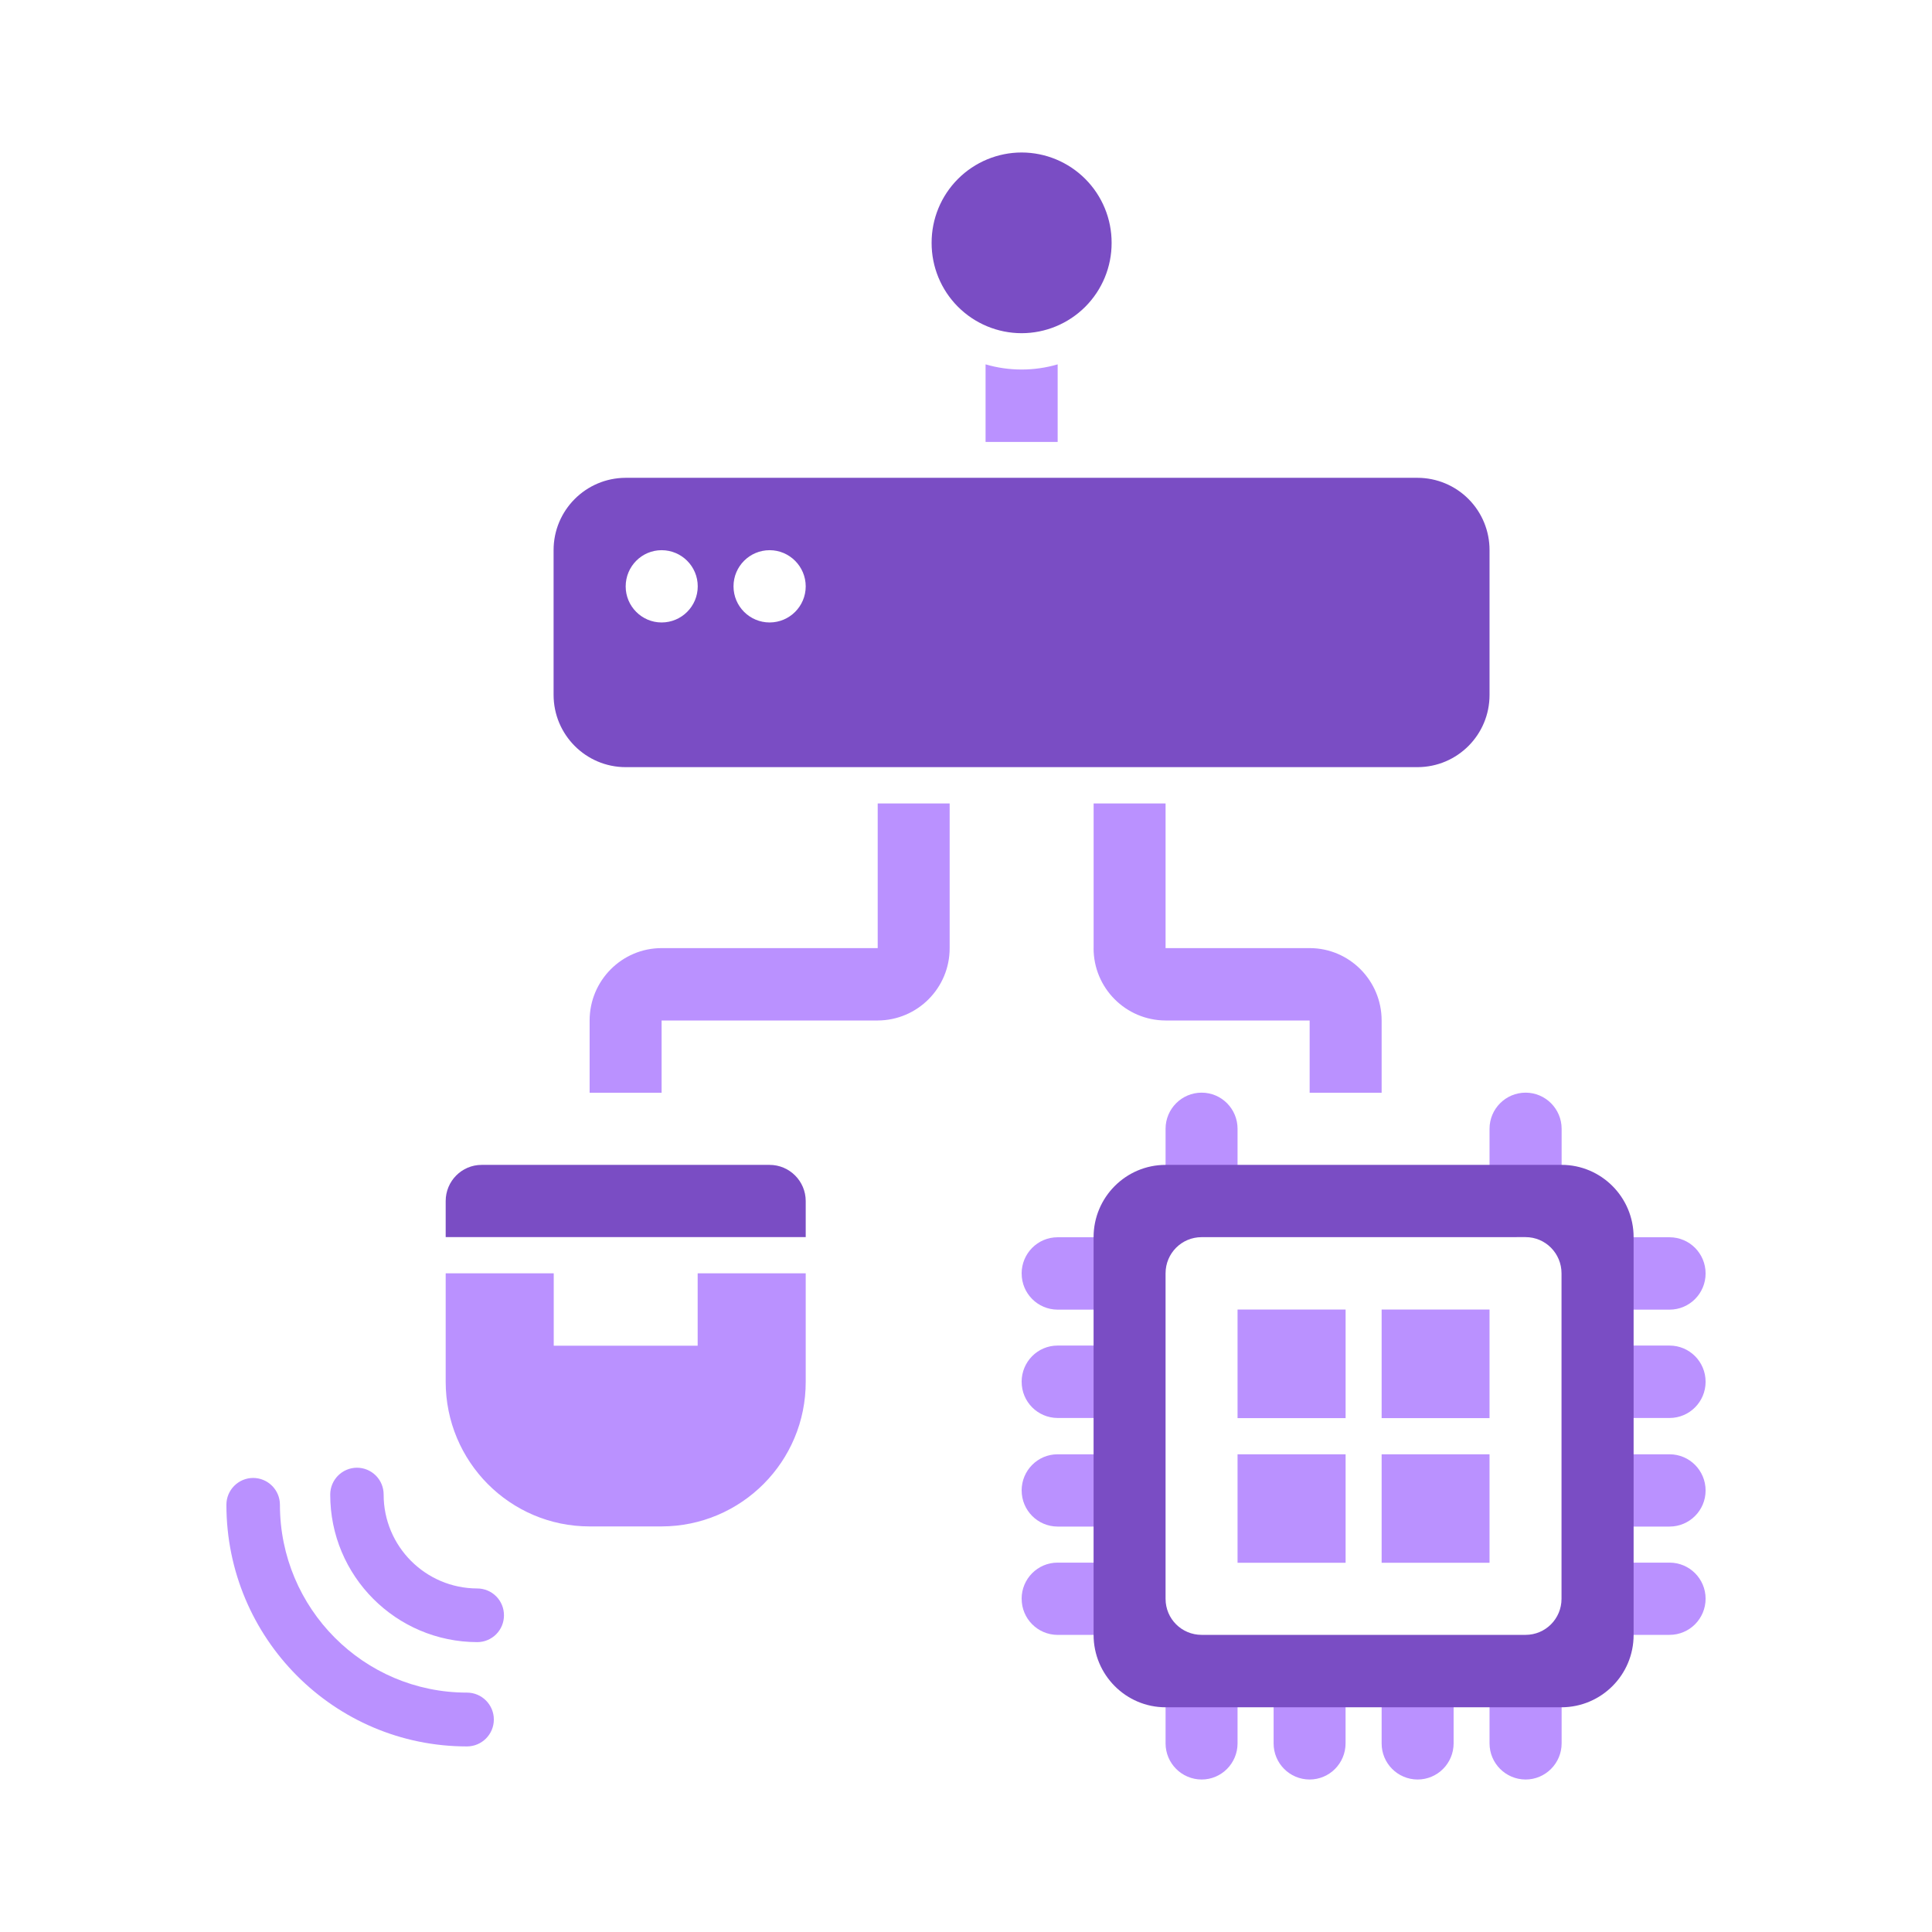
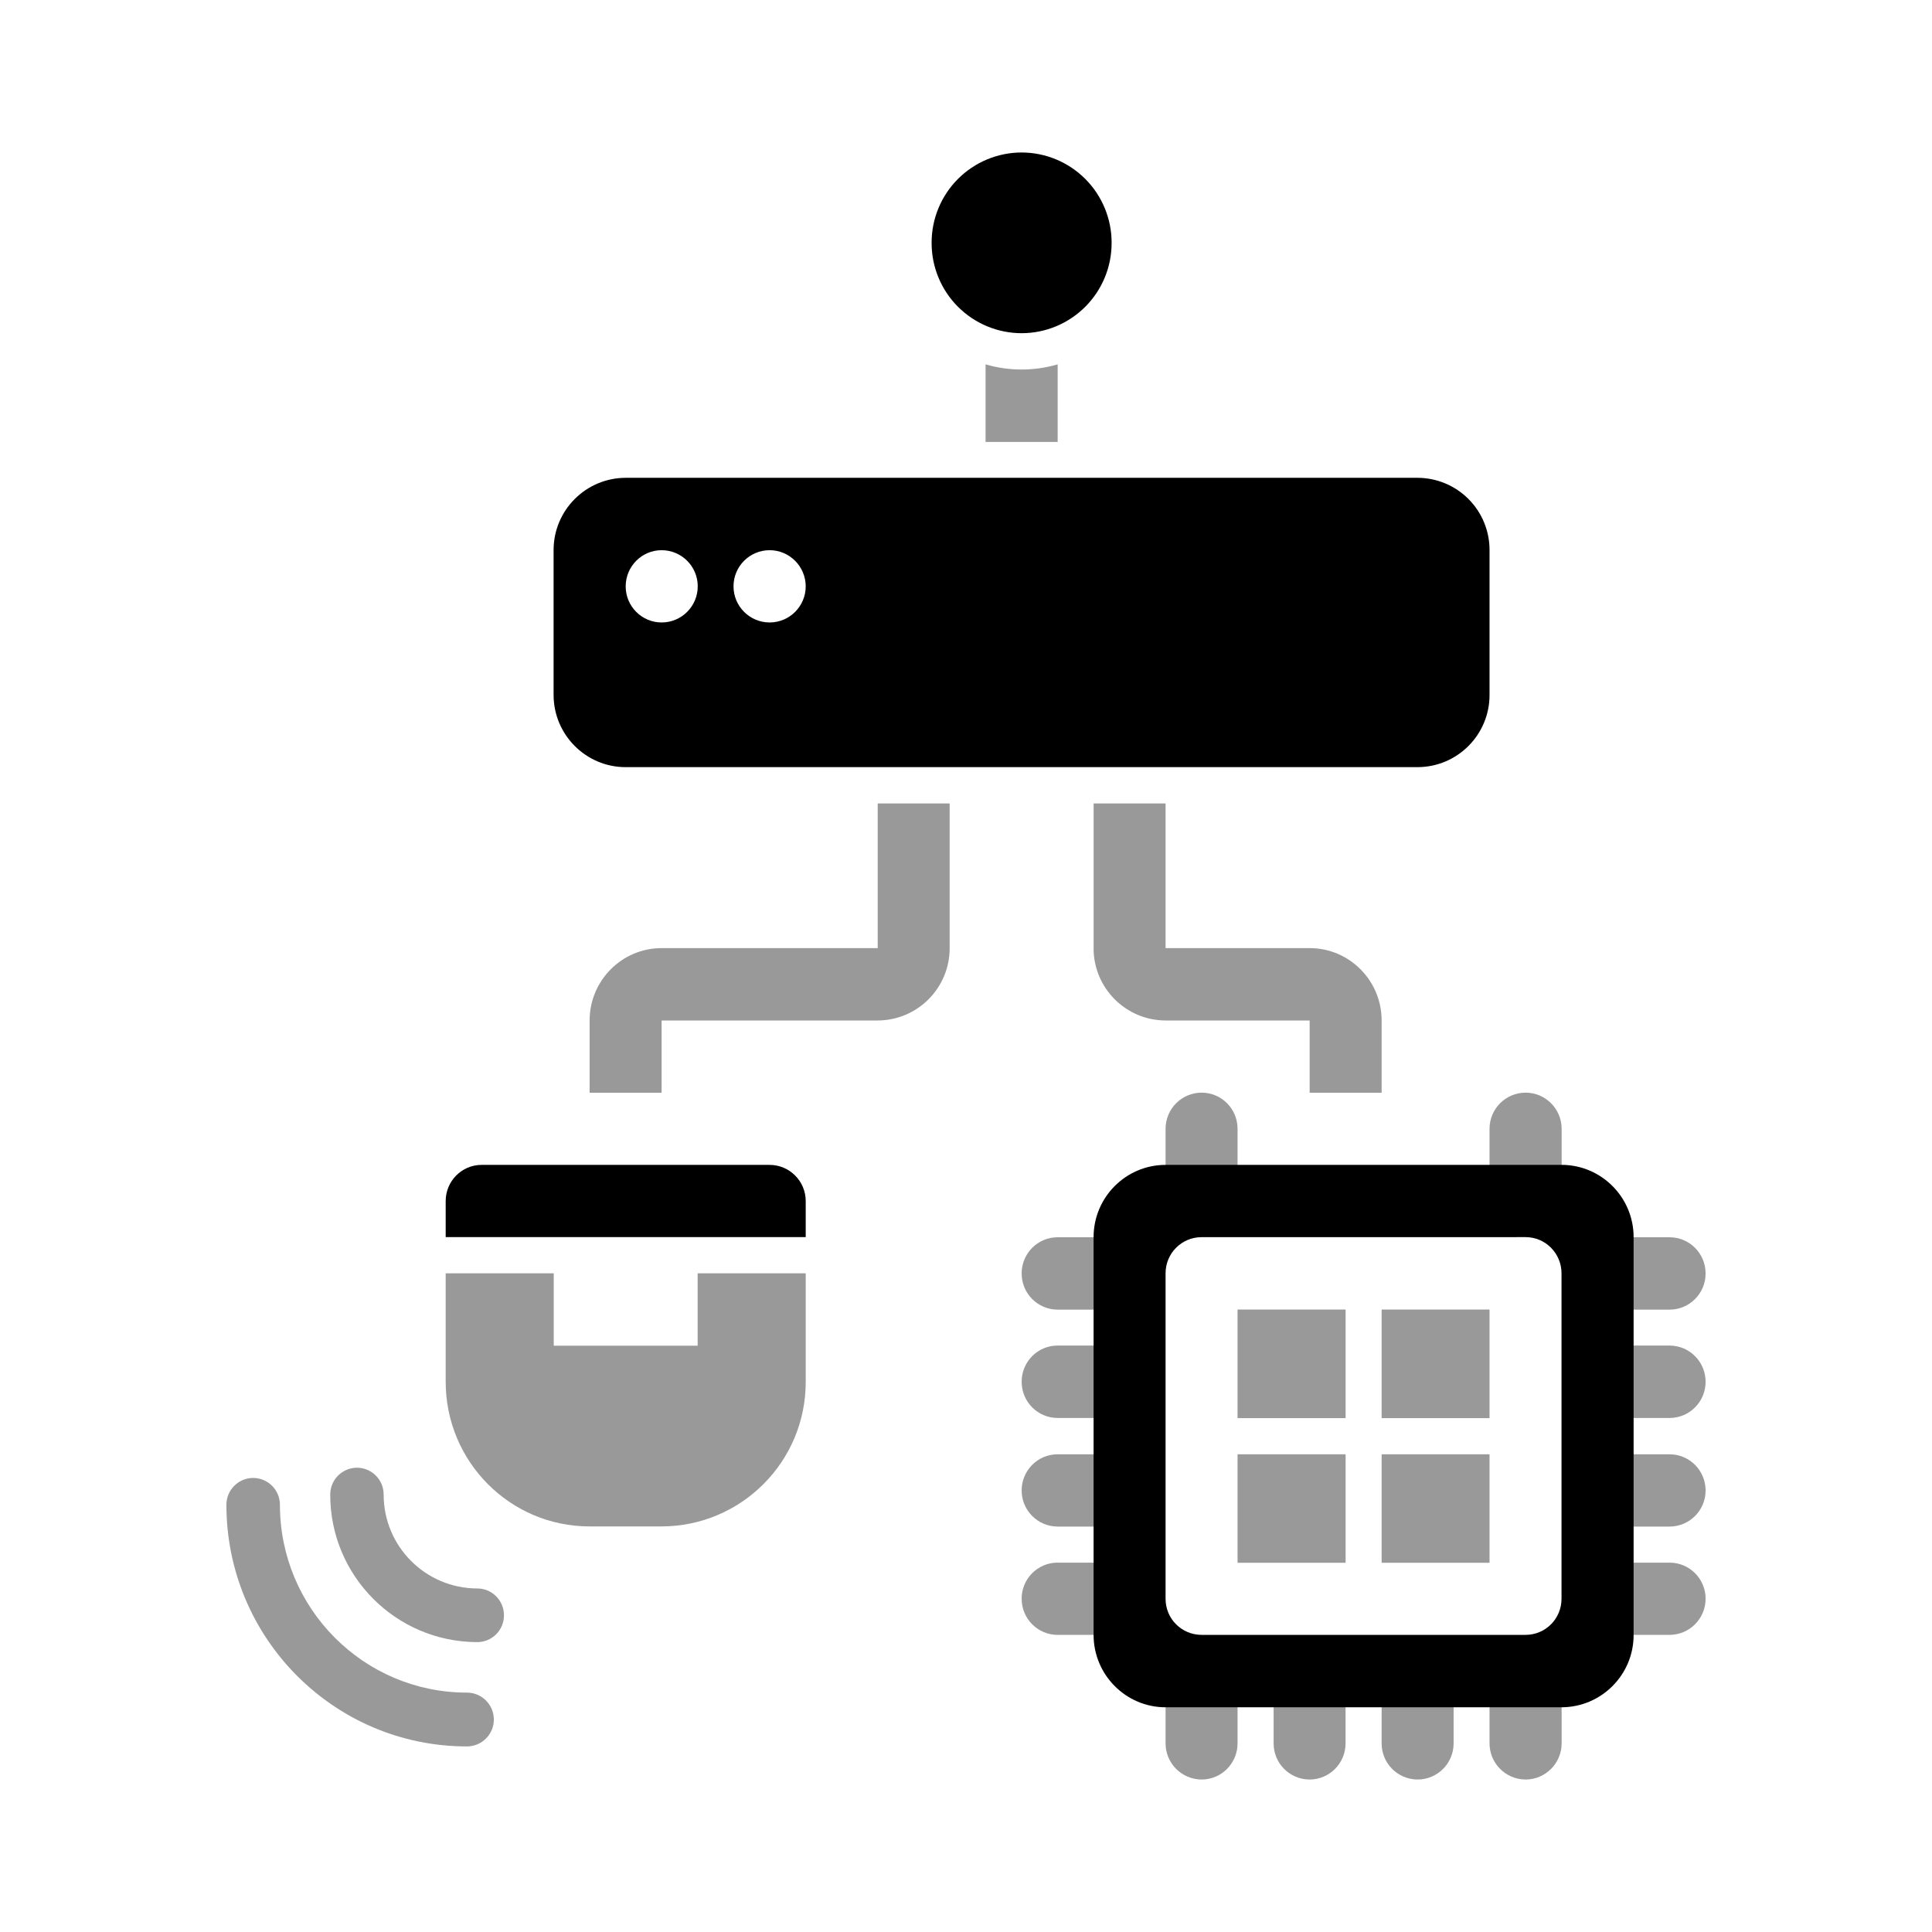
- <svg xmlns="http://www.w3.org/2000/svg" width="54" height="54">
-   <path style="stroke:none;fill-rule:nonzero;fill:#ba91ff;fill-opacity:1" d="M41.633 47.719c0-.559.453-1.012 1.008-1.012.554 0 1.007.453 1.007 1.012v1.008c0 .558-.453 1.011-1.007 1.011a1.011 1.011 0 0 1-1.008-1.011ZM38.617 47.719c0-.559.45-1.012 1.004-1.012.559 0 1.008.453 1.008 1.012v1.008c0 .558-.45 1.011-1.008 1.011a1.008 1.008 0 0 1-1.004-1.011ZM35.598 47.719c0-.559.449-1.012 1.004-1.012.558 0 1.007.453 1.007 1.012v1.008c0 .558-.449 1.011-1.007 1.011a1.008 1.008 0 0 1-1.004-1.011ZM32.578 47.719c0-.559.453-1.012 1.008-1.012.555 0 1.004.453 1.004 1.012v1.008c0 .558-.45 1.011-1.004 1.011a1.011 1.011 0 0 1-1.008-1.011ZM44.652 44.684a1.01 1.01 0 0 1 1.008-1.008h1.004c.559 0 1.008.453 1.008 1.008 0 .558-.45 1.011-1.008 1.011H45.66a1.011 1.011 0 0 1-1.008-1.011ZM28.555 44.684c0-.555.449-1.008 1.004-1.008h1.007a1.01 1.01 0 0 1 0 2.02H29.56a1.008 1.008 0 0 1-1.004-1.012Zm0 0" />
-   <path style="stroke:none;fill-rule:evenodd;fill:#ba91ff;fill-opacity:1" d="M15.477 35.59h-3.02v3.031c0 2.234 1.8 4.043 4.023 4.043h2.012a4.035 4.035 0 0 0 4.028-4.043V35.59H19.5v2.023h-4.023ZM7.074 41.309a.75.75 0 0 0-.746.75c0 3.73 3.012 6.754 6.723 6.754a.751.751 0 0 0 0-1.504c-2.887 0-5.227-2.352-5.227-5.25a.75.75 0 0 0-.75-.75Zm0 0" />
-   <path style="stroke:none;fill-rule:evenodd;fill:#ba91ff;fill-opacity:1" d="M9.977 41.023a.75.75 0 0 0-.747.75 4.118 4.118 0 0 0 4.11 4.125.747.747 0 0 0 .746-.75.747.747 0 0 0-.746-.75 2.622 2.622 0 0 1-2.617-2.625.747.747 0 0 0-.746-.75Zm0 0" />
-   <path style="stroke:none;fill-rule:nonzero;fill:#ba91ff;fill-opacity:1" d="M44.652 41.66c0-.558.453-1.012 1.008-1.012h1.004c.559 0 1.008.454 1.008 1.012 0 .555-.45 1.008-1.008 1.008H45.66a1.01 1.01 0 0 1-1.008-1.008ZM28.555 41.66c0-.558.449-1.012 1.004-1.012h1.007a1.01 1.01 0 0 1 0 2.02H29.56a1.007 1.007 0 0 1-1.004-1.008ZM44.652 38.621c0-.559.453-1.012 1.008-1.012h1.004c.559 0 1.008.453 1.008 1.012 0 .559-.45 1.012-1.008 1.012H45.66a1.011 1.011 0 0 1-1.008-1.012ZM28.555 38.621c0-.559.449-1.012 1.004-1.012h1.007a1.011 1.011 0 0 1 0 2.024H29.56a1.008 1.008 0 0 1-1.004-1.012ZM44.652 35.594c0-.559.453-1.012 1.008-1.012h1.004c.559 0 1.008.453 1.008 1.012 0 .558-.45 1.011-1.008 1.011H45.66a1.011 1.011 0 0 1-1.008-1.011ZM28.555 35.594c0-.559.449-1.012 1.004-1.012h1.007a1.011 1.011 0 0 1 0 2.023H29.56a1.008 1.008 0 0 1-1.004-1.011Zm0 0" />
-   <path style="stroke:none;fill-rule:nonzero;fill:#7a4dc4;fill-opacity:1" d="M12.457 33.57c0-.558.45-1.011 1.004-1.011h8.05c.555 0 1.009.453 1.009 1.011v1.008H12.457Zm0 0" />
-   <path style="stroke:none;fill-rule:nonzero;fill:#ba91ff;fill-opacity:1" d="M41.633 31.55c0-.558.453-1.01 1.008-1.01.554 0 1.007.452 1.007 1.01v1.009c0 .558-.453 1.011-1.007 1.011a1.011 1.011 0 0 1-1.008-1.011Zm0 0" />
-   <path style="stroke:none;fill-rule:evenodd;fill:#ba91ff;fill-opacity:1" d="M27.547 10.184v2.168h2.015v-2.168a3.592 3.592 0 0 1-2.015 0Zm3.02 16.316v-4.043h2.011V26.5h4.027c1.11 0 2.012.906 2.012 2.023v2.02h-2.012v-2.02h-4.027a2.019 2.019 0 0 1-2.012-2.023Zm-4.024-4.043V26.5a2.019 2.019 0 0 1-2.012 2.023h-6.039v2.02H16.48v-2.02c0-1.117.903-2.023 2.012-2.023h6.04v-4.043Zm0 0" />
-   <path style="stroke:none;fill-rule:nonzero;fill:#ba91ff;fill-opacity:1" d="M32.578 31.55c0-.558.453-1.01 1.008-1.01.555 0 1.004.452 1.004 1.01v1.009c0 .558-.45 1.011-1.004 1.011a1.011 1.011 0 0 1-1.008-1.011Zm0 0" />
-   <path style="stroke:none;fill-rule:evenodd;fill:#7a4dc4;fill-opacity:1" d="M32.578 32.559c-1.11 0-2.012.906-2.012 2.02v11.116c0 1.117.903 2.024 2.012 2.024h11.067a2.02 2.02 0 0 0 2.015-2.024V34.578c0-1.113-.902-2.02-2.015-2.02Zm1.008 2.02c-.559 0-1.008.452-1.008 1.01v9.099c0 .558.45 1.007 1.008 1.007h9.055c.554 0 1.004-.449 1.004-1.008V35.59c0-.559-.45-1.012-1.004-1.012Zm0 0" />
-   <path style="stroke:none;fill-rule:nonzero;fill:#ba91ff;fill-opacity:1" d="M38.617 40.648h3.016v3.032h-3.016ZM34.59 40.648h3.02v3.032h-3.02ZM38.617 36.602h3.016v3.035h-3.016ZM34.59 36.602h3.02v3.035h-3.02Zm0 0" />
-   <path style="stroke:none;fill-rule:evenodd;fill:#7a4dc4;fill-opacity:1" d="M28.555 9.313a2.518 2.518 0 0 0 2.515-2.524 2.519 2.519 0 0 0-2.515-2.527 2.519 2.519 0 0 0-2.516 2.527 2.518 2.518 0 0 0 2.516 2.524Zm-11.067 4.042a2.02 2.02 0 0 0-2.015 2.024v4.043c0 1.113.902 2.02 2.015 2.02h22.133a2.016 2.016 0 0 0 2.012-2.02v-4.043a2.016 2.016 0 0 0-2.012-2.024Zm1.004 4.043a1.01 1.01 0 0 0 0-2.02c-.555 0-1.004.454-1.004 1.013 0 .554.45 1.007 1.004 1.007Zm4.028-1.007a1.01 1.01 0 0 1-1.008 1.007 1.01 1.01 0 0 1 0-2.02c.554 0 1.008.454 1.008 1.013Zm0 0" />
+ <svg xmlns="http://www.w3.org/2000/svg" width="54" height="54" viewBox="0 0 54 54">
+   <path style="stroke:none;fill-rule:nonzero;fill:currentColor;fill-opacity:0.4" d="M41.633 47.719c0-.559.453-1.012 1.008-1.012.554 0 1.007.453 1.007 1.012v1.008c0 .558-.453 1.011-1.007 1.011a1.011 1.011 0 0 1-1.008-1.011ZM38.617 47.719c0-.559.45-1.012 1.004-1.012.559 0 1.008.453 1.008 1.012v1.008c0 .558-.45 1.011-1.008 1.011a1.008 1.008 0 0 1-1.004-1.011ZM35.598 47.719c0-.559.449-1.012 1.004-1.012.558 0 1.007.453 1.007 1.012v1.008c0 .558-.449 1.011-1.007 1.011a1.008 1.008 0 0 1-1.004-1.011ZM32.578 47.719c0-.559.453-1.012 1.008-1.012.555 0 1.004.453 1.004 1.012v1.008c0 .558-.45 1.011-1.004 1.011a1.011 1.011 0 0 1-1.008-1.011ZM44.652 44.684a1.01 1.01 0 0 1 1.008-1.008h1.004c.559 0 1.008.453 1.008 1.008 0 .558-.45 1.011-1.008 1.011H45.66a1.011 1.011 0 0 1-1.008-1.011ZM28.555 44.684c0-.555.449-1.008 1.004-1.008h1.007a1.01 1.01 0 0 1 0 2.02H29.56a1.008 1.008 0 0 1-1.004-1.012Zm0 0" />
+   <path style="stroke:none;fill-rule:evenodd;fill:currentColor;fill-opacity:0.4" d="M15.477 35.59h-3.02v3.031c0 2.234 1.8 4.043 4.023 4.043h2.012a4.035 4.035 0 0 0 4.028-4.043V35.59H19.5v2.023h-4.023ZM7.074 41.309a.75.75 0 0 0-.746.75c0 3.73 3.012 6.754 6.723 6.754a.751.751 0 0 0 0-1.504c-2.887 0-5.227-2.352-5.227-5.25a.75.75 0 0 0-.75-.75Zm0 0" />
+   <path style="stroke:none;fill-rule:evenodd;fill:currentColor;fill-opacity:0.4" d="M9.977 41.023a.75.75 0 0 0-.747.75 4.118 4.118 0 0 0 4.11 4.125.747.747 0 0 0 .746-.75.747.747 0 0 0-.746-.75 2.622 2.622 0 0 1-2.617-2.625.747.747 0 0 0-.746-.75Zm0 0" />
+   <path style="stroke:none;fill-rule:nonzero;fill:currentColor;fill-opacity:0.4" d="M44.652 41.66c0-.558.453-1.012 1.008-1.012h1.004c.559 0 1.008.454 1.008 1.012 0 .555-.45 1.008-1.008 1.008H45.66a1.01 1.01 0 0 1-1.008-1.008ZM28.555 41.66c0-.558.449-1.012 1.004-1.012h1.007a1.01 1.01 0 0 1 0 2.02H29.56a1.007 1.007 0 0 1-1.004-1.008ZM44.652 38.621c0-.559.453-1.012 1.008-1.012h1.004c.559 0 1.008.453 1.008 1.012 0 .559-.45 1.012-1.008 1.012H45.66a1.011 1.011 0 0 1-1.008-1.012ZM28.555 38.621c0-.559.449-1.012 1.004-1.012h1.007a1.011 1.011 0 0 1 0 2.024H29.56a1.008 1.008 0 0 1-1.004-1.012ZM44.652 35.594c0-.559.453-1.012 1.008-1.012h1.004c.559 0 1.008.453 1.008 1.012 0 .558-.45 1.011-1.008 1.011H45.66a1.011 1.011 0 0 1-1.008-1.011ZM28.555 35.594c0-.559.449-1.012 1.004-1.012h1.007a1.011 1.011 0 0 1 0 2.023H29.56a1.008 1.008 0 0 1-1.004-1.011Zm0 0" />
+   <path style="stroke:none;fill-rule:nonzero;fill:currentColor;fill-opacity:1" d="M12.457 33.57c0-.558.45-1.011 1.004-1.011h8.05c.555 0 1.009.453 1.009 1.011v1.008H12.457Zm0 0" />
+   <path style="stroke:none;fill-rule:nonzero;fill:currentColor;fill-opacity:0.4" d="M41.633 31.55c0-.558.453-1.01 1.008-1.01.554 0 1.007.452 1.007 1.01v1.009c0 .558-.453 1.011-1.007 1.011a1.011 1.011 0 0 1-1.008-1.011Zm0 0" />
+   <path style="stroke:none;fill-rule:evenodd;fill:currentColor;fill-opacity:0.4" d="M27.547 10.184v2.168h2.015v-2.168a3.592 3.592 0 0 1-2.015 0Zm3.02 16.316v-4.043h2.011V26.5h4.027c1.11 0 2.012.906 2.012 2.023v2.02h-2.012v-2.02h-4.027a2.019 2.019 0 0 1-2.012-2.023Zm-4.024-4.043V26.5a2.019 2.019 0 0 1-2.012 2.023h-6.039v2.02H16.48v-2.02c0-1.117.903-2.023 2.012-2.023h6.04v-4.043Zm0 0" />
+   <path style="stroke:none;fill-rule:nonzero;fill:currentColor;fill-opacity:0.4" d="M32.578 31.55c0-.558.453-1.01 1.008-1.01.555 0 1.004.452 1.004 1.01v1.009c0 .558-.45 1.011-1.004 1.011a1.011 1.011 0 0 1-1.008-1.011Zm0 0" />
+   <path style="stroke:none;fill-rule:evenodd;fill:currentColor;fill-opacity:1" d="M32.578 32.559c-1.11 0-2.012.906-2.012 2.02v11.116c0 1.117.903 2.024 2.012 2.024h11.067a2.02 2.02 0 0 0 2.015-2.024V34.578c0-1.113-.902-2.02-2.015-2.02Zm1.008 2.02c-.559 0-1.008.452-1.008 1.01v9.099c0 .558.45 1.007 1.008 1.007h9.055c.554 0 1.004-.449 1.004-1.008V35.59c0-.559-.45-1.012-1.004-1.012Zm0 0" />
+   <path style="stroke:none;fill-rule:nonzero;fill:currentColor;fill-opacity:0.4" d="M38.617 40.648h3.016v3.032h-3.016ZM34.59 40.648h3.02v3.032h-3.02ZM38.617 36.602h3.016v3.035h-3.016ZM34.59 36.602h3.02v3.035h-3.02Zm0 0" />
+   <path style="stroke:none;fill-rule:evenodd;fill:currentColor;fill-opacity:1" d="M28.555 9.313a2.518 2.518 0 0 0 2.515-2.524 2.519 2.519 0 0 0-2.515-2.527 2.519 2.519 0 0 0-2.516 2.527 2.518 2.518 0 0 0 2.516 2.524Zm-11.067 4.042a2.02 2.02 0 0 0-2.015 2.024v4.043c0 1.113.902 2.02 2.015 2.02h22.133a2.016 2.016 0 0 0 2.012-2.02v-4.043a2.016 2.016 0 0 0-2.012-2.024Zm1.004 4.043a1.01 1.01 0 0 0 0-2.02c-.555 0-1.004.454-1.004 1.013 0 .554.45 1.007 1.004 1.007Zm4.028-1.007a1.01 1.01 0 0 1-1.008 1.007 1.01 1.01 0 0 1 0-2.02c.554 0 1.008.454 1.008 1.013Zm0 0" />
</svg>
